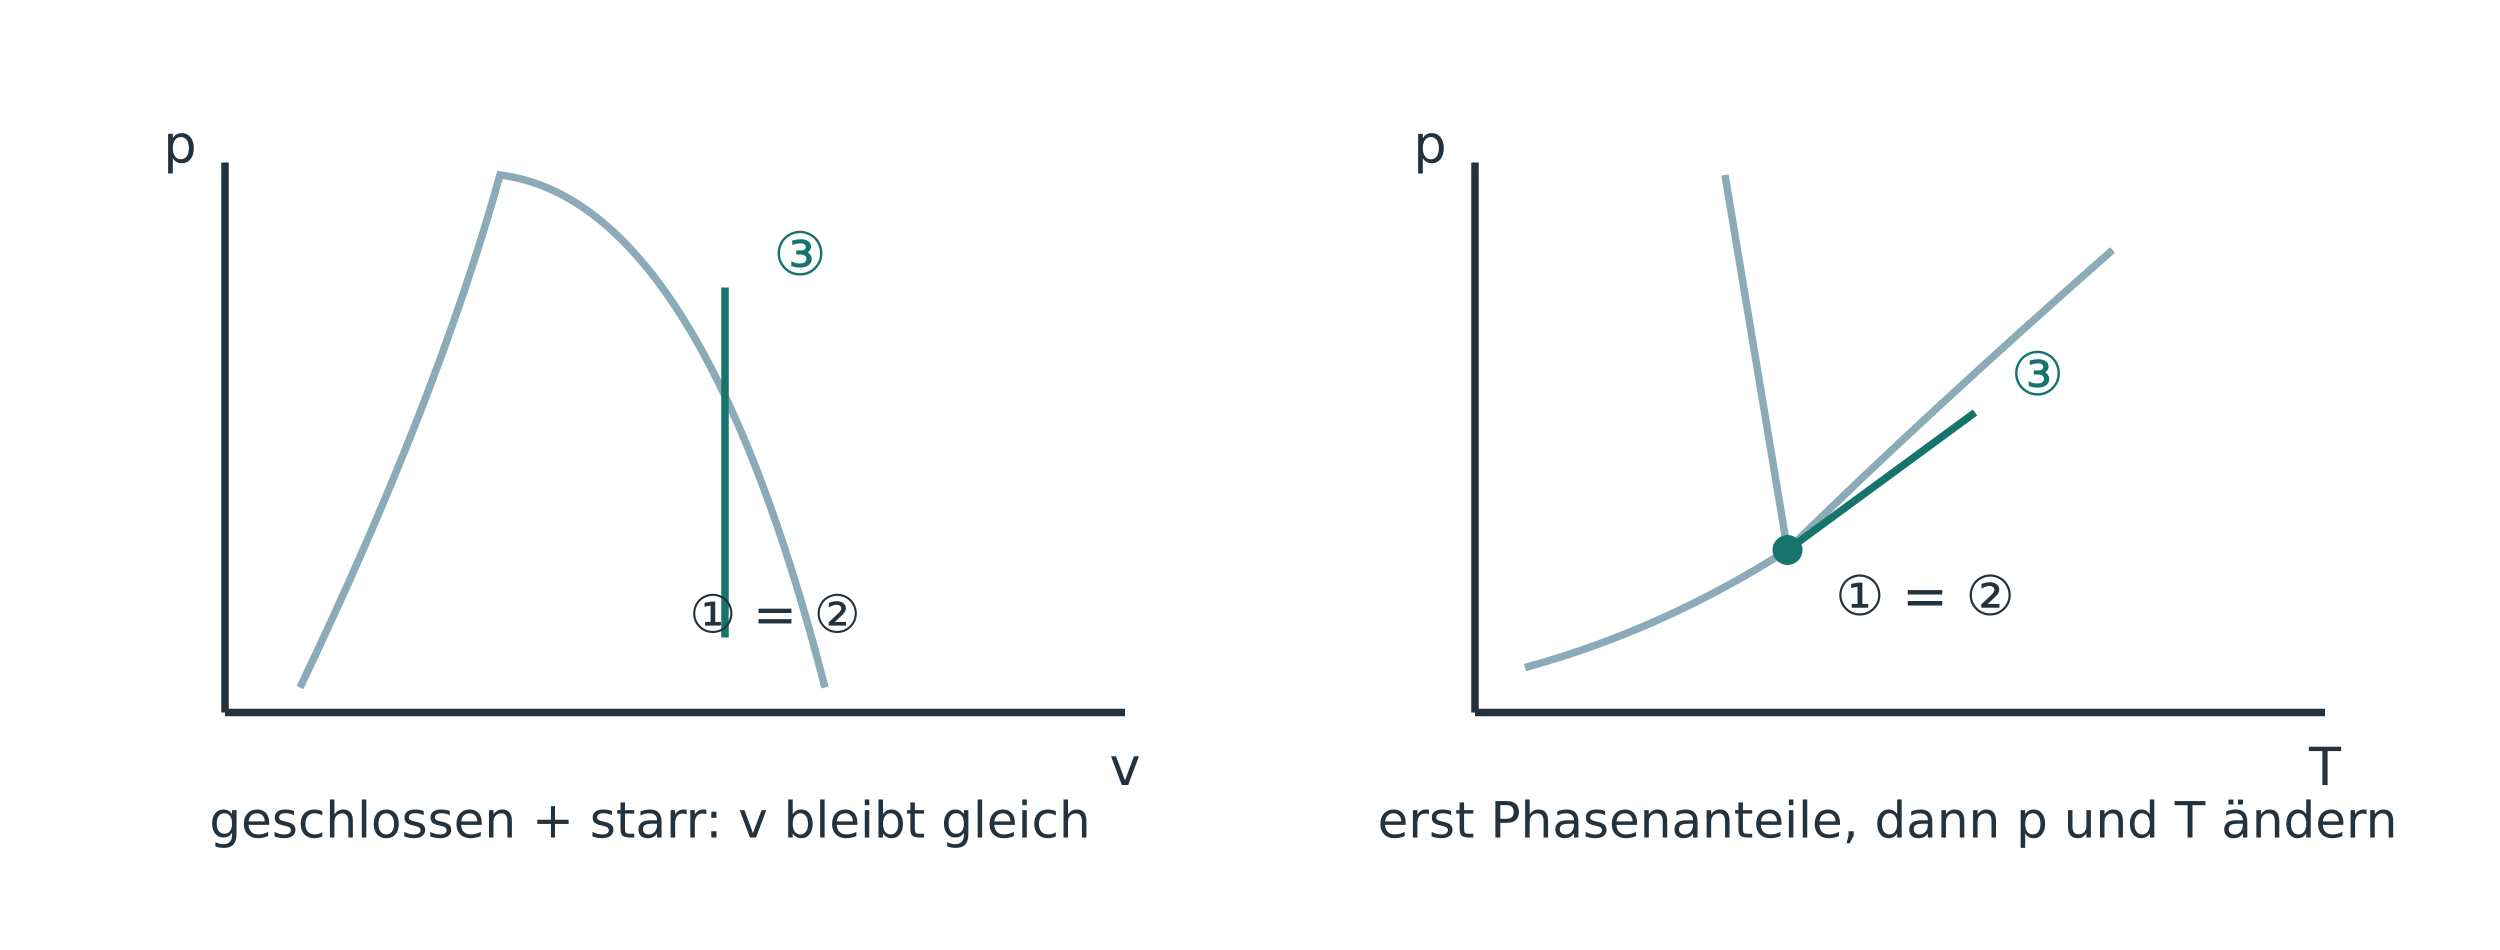
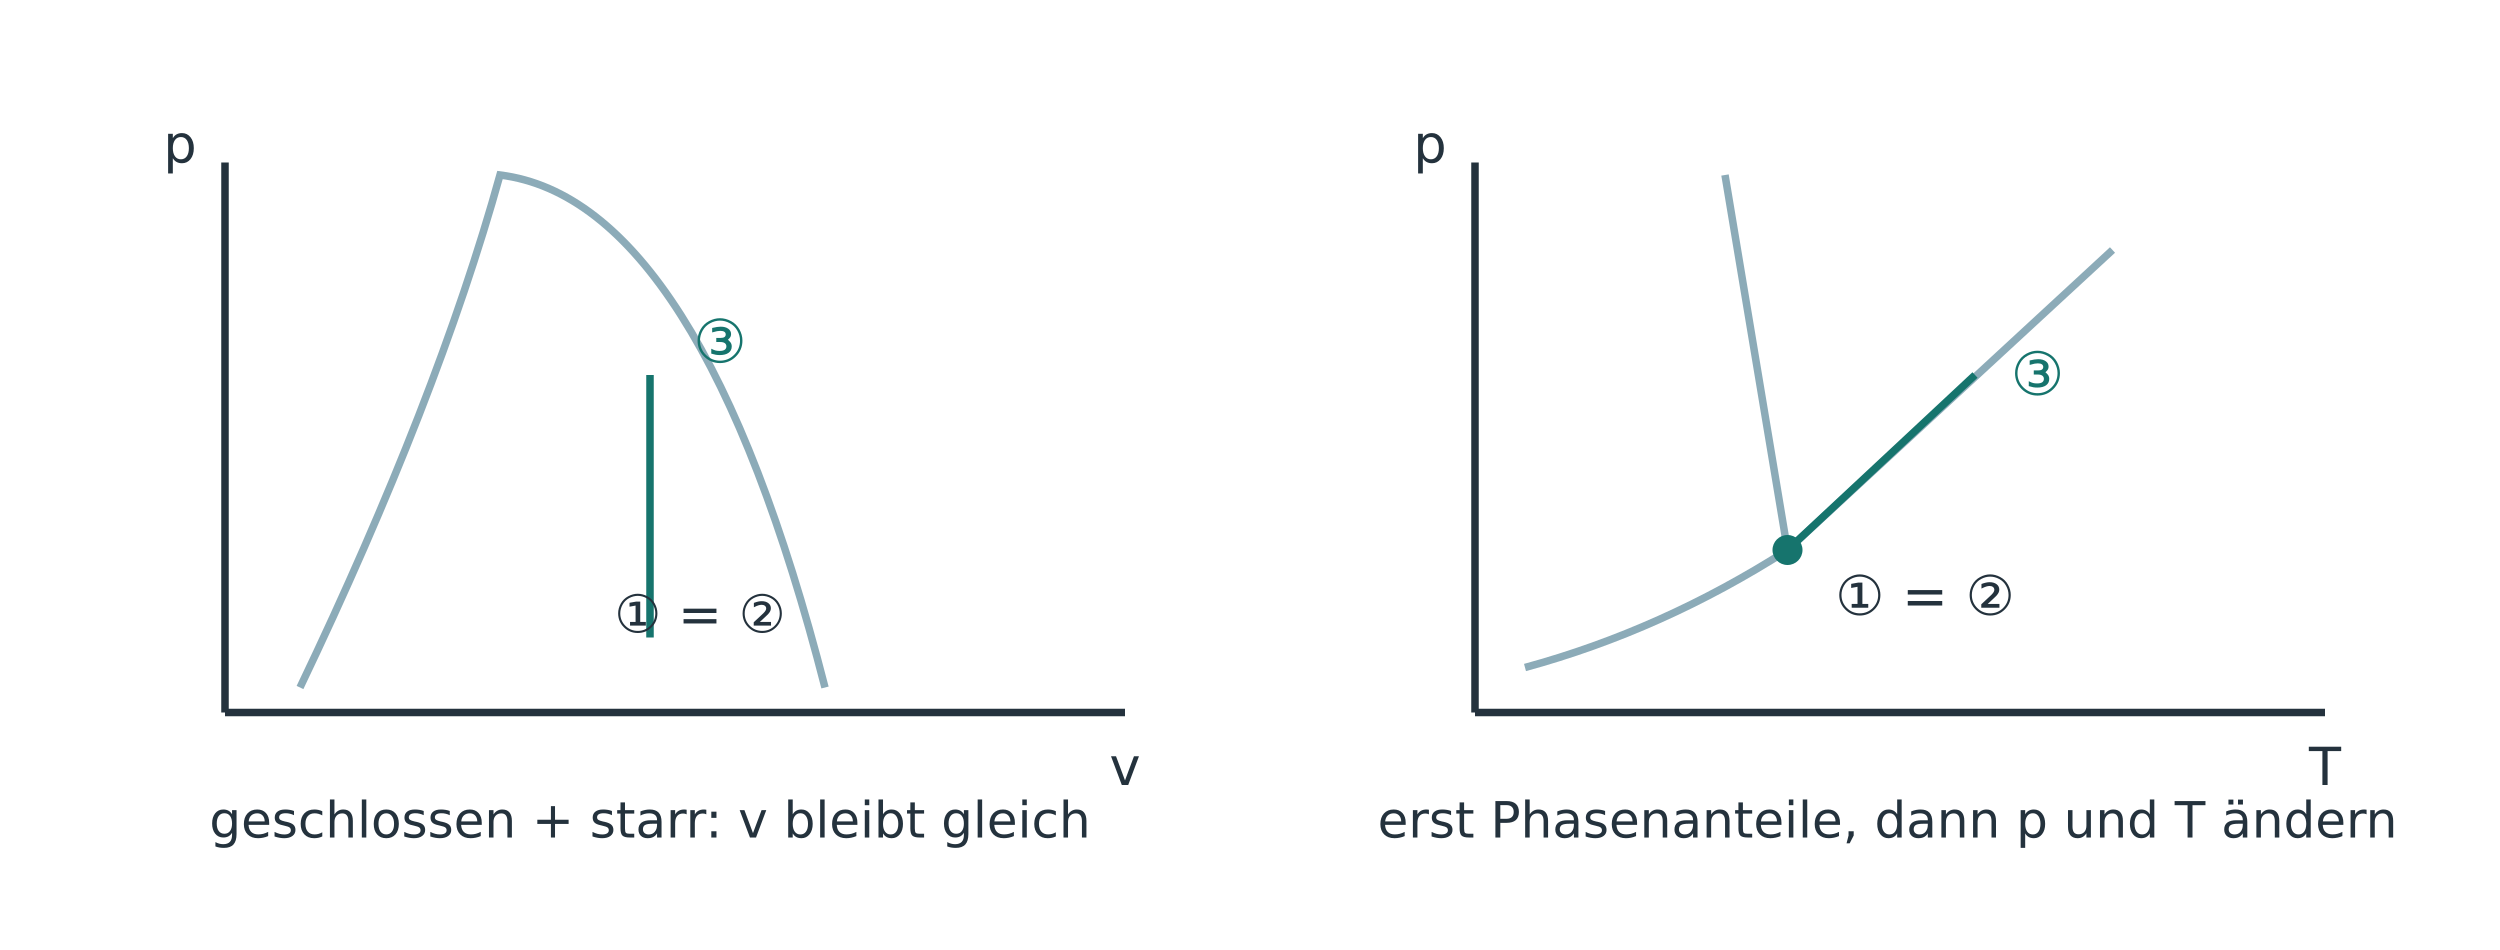
<svg xmlns="http://www.w3.org/2000/svg" width="1000" height="380" viewBox="0 0 1000 380">
  <rect width="100%" height="100%" fill="white" />
  <g font-family="DejaVu Sans,sans-serif" fill="#24323d">
    <path d="M90 285 L450 285" fill="none" stroke="#24323d" stroke-width="3" />
    <path d="M90 285 L90 65" fill="none" stroke="#24323d" stroke-width="3" />
    <text x="450" y="314" text-anchor="middle" font-size="21" fill="#24323d">v</text>
    <text x="72" y="65" text-anchor="middle" font-size="21" fill="#24323d">p</text>
    <path d="M590 285 L930 285" fill="none" stroke="#24323d" stroke-width="3" />
    <path d="M590 285 L590 65" fill="none" stroke="#24323d" stroke-width="3" />
    <text x="930" y="314" text-anchor="middle" font-size="21" fill="#24323d">T</text>
    <text x="572" y="65" text-anchor="middle" font-size="21" fill="#24323d">p</text>
    <path d="M120 275 Q175 160 200 70 Q280 80 330 275" fill="none" stroke="#8cabb8" stroke-width="3" />
-     <path d="M290 255 L290 115" fill="none" stroke="#16746d" stroke-width="3" />
-     <text x="310" y="253" text-anchor="middle" font-size="21" fill="#24323d">① = ②</text>
-     <text x="320" y="110" text-anchor="middle" font-size="24" fill="#16746d">③</text>
+     <path d="M260 255 L260 150" fill="none" stroke="#16746d" stroke-width="3" />
+     <text x="280" y="253" text-anchor="middle" font-size="21" fill="#24323d">① = ②</text>
+     <text x="288" y="145" text-anchor="middle" font-size="24" fill="#16746d">③</text>
    <text x="260" y="335" text-anchor="middle" font-size="20" fill="#24323d">geschlossen + starr: v bleibt gleich</text>
-     <path d="M610 267 Q665 252 715 220 Q770 166 845 100 M715 220 L690 70" fill="none" stroke="#8cabb8" stroke-width="3" />
+     <path d="M610 267 Q665 252 715 220 L845 100 M715 220 L690 70" fill="none" stroke="#8cabb8" stroke-width="3" />
    <circle cx="715" cy="220" r="6" fill="#16746d" />
    <text x="770" y="246" text-anchor="middle" font-size="22" fill="#24323d">① = ②</text>
-     <path d="M715 220 L790 165" fill="none" stroke="#16746d" stroke-width="3" />
+     <path d="M715 220 L790 150" fill="none" stroke="#16746d" stroke-width="3" />
    <text x="815" y="158" text-anchor="middle" font-size="24" fill="#16746d">③</text>
    <text x="755" y="335" text-anchor="middle" font-size="20" fill="#24323d">erst Phasenanteile, dann p und T ändern</text>
  </g>
</svg>
